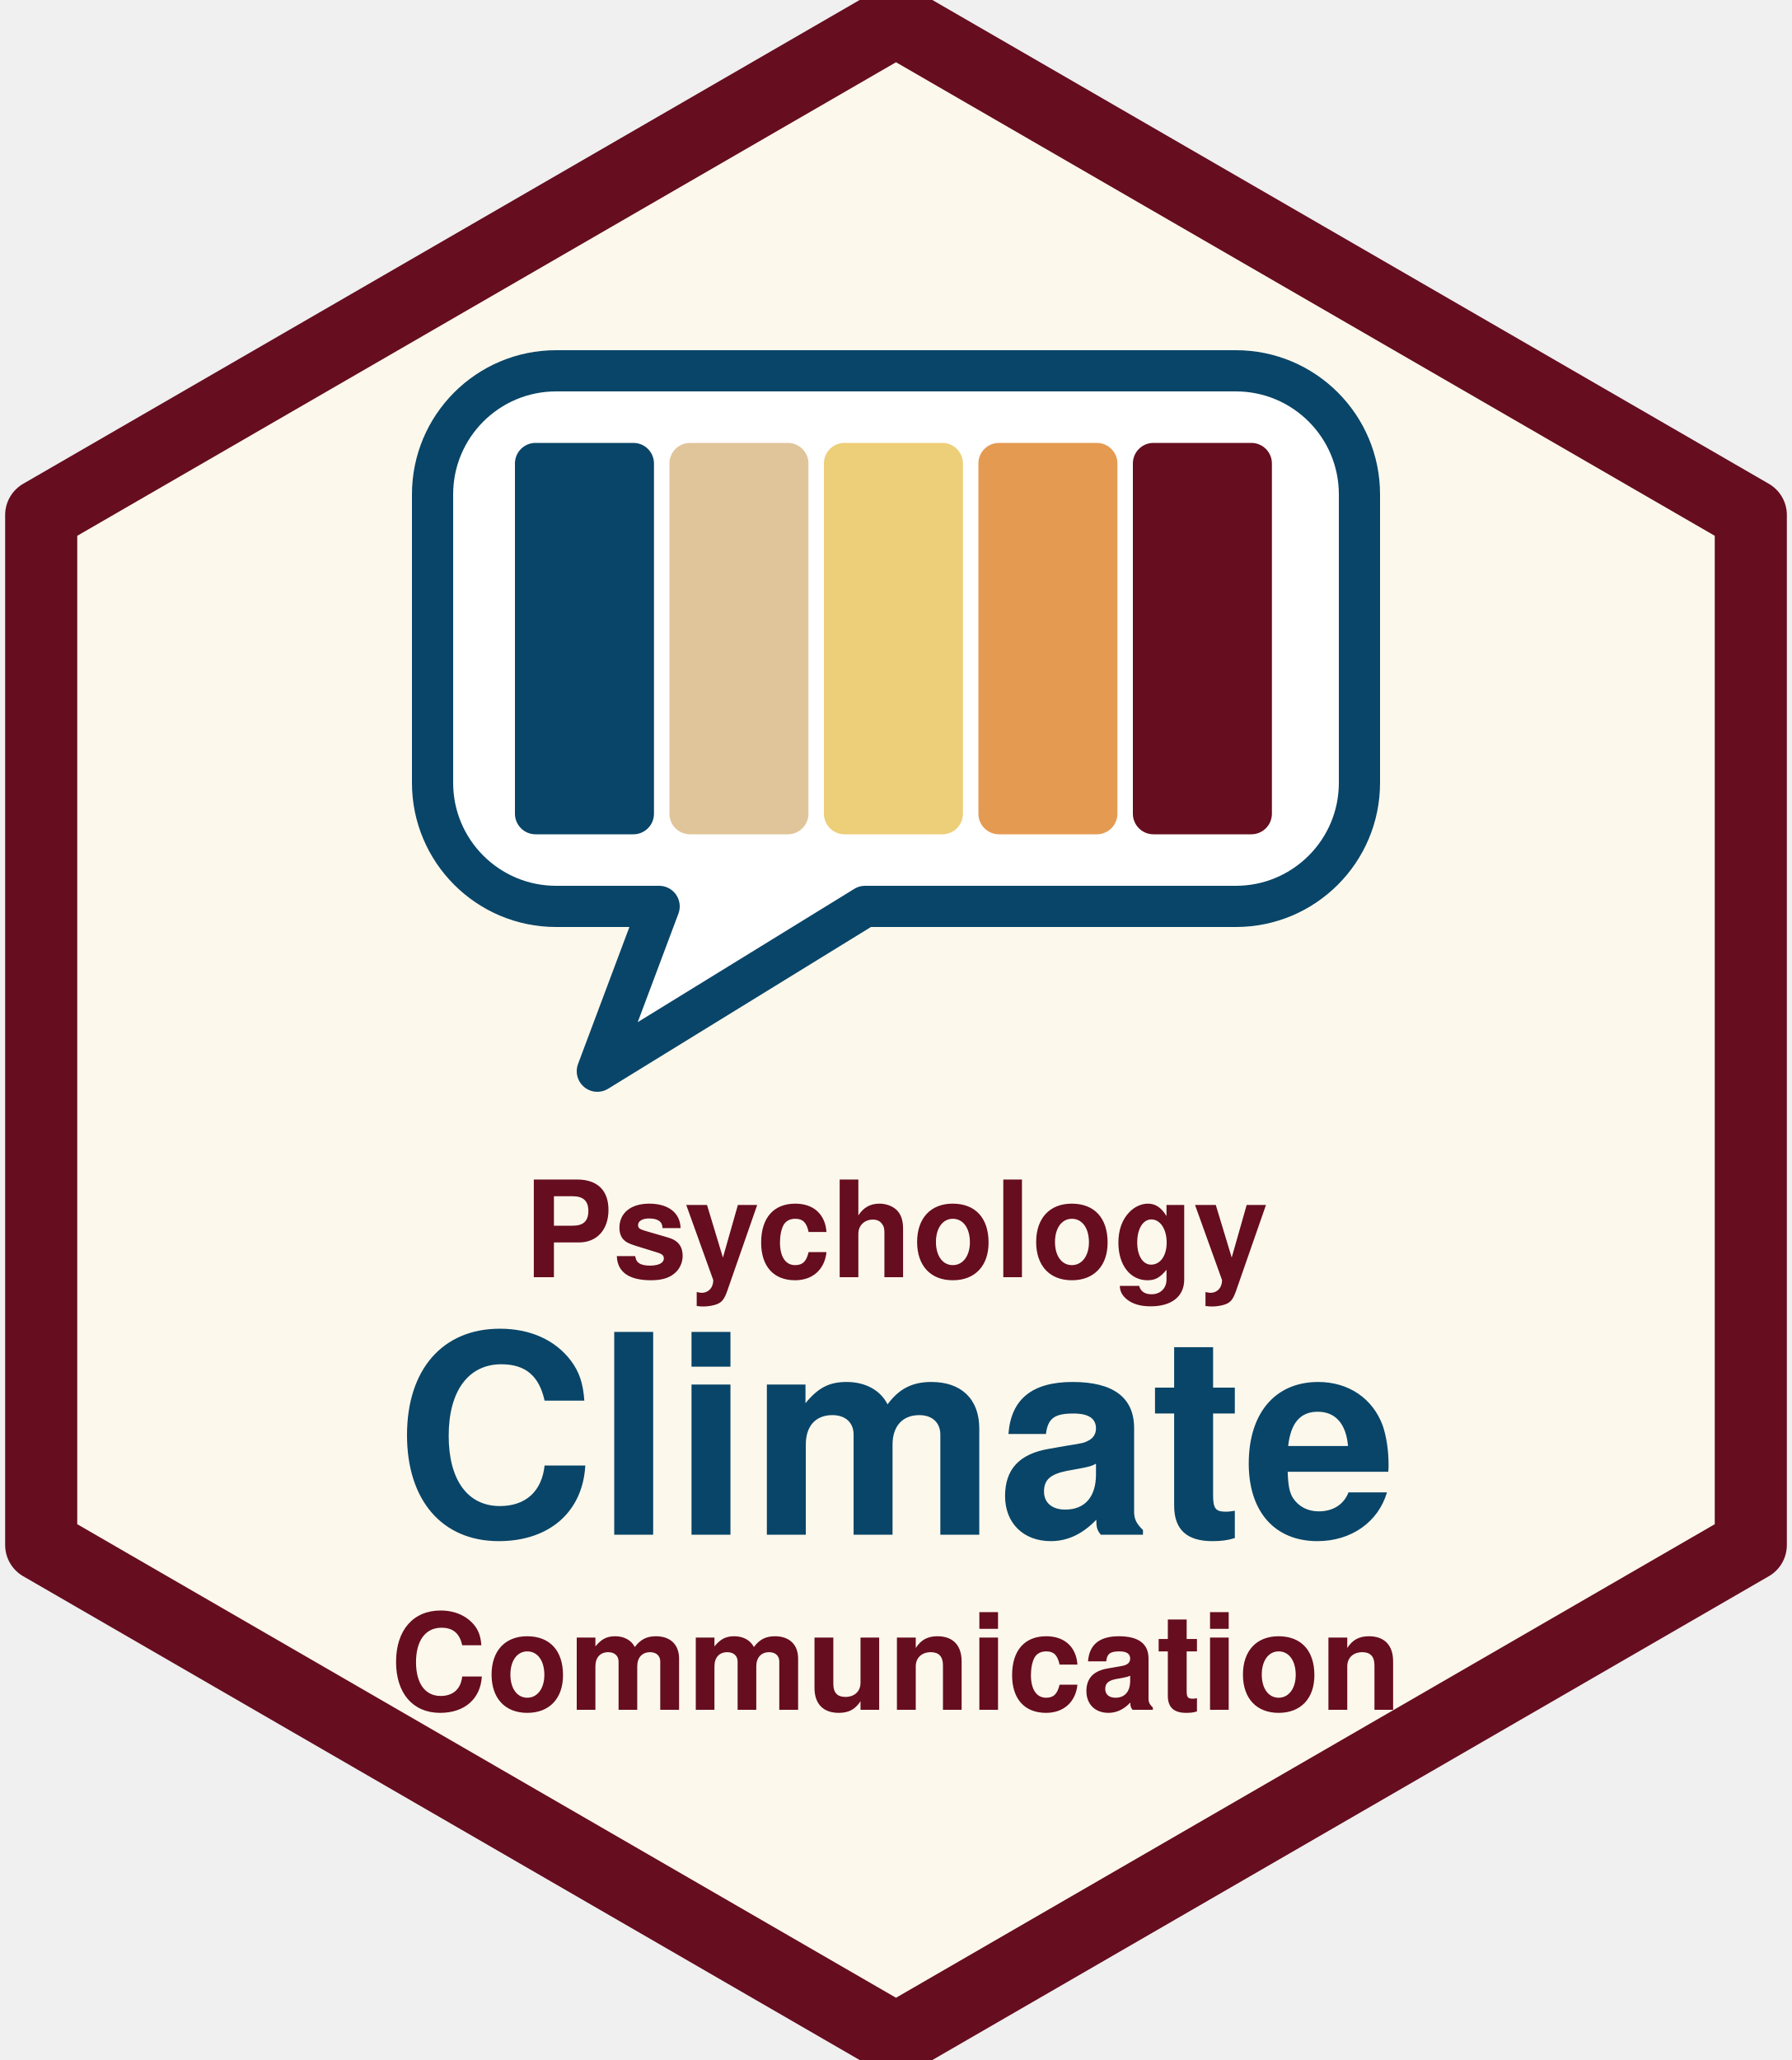
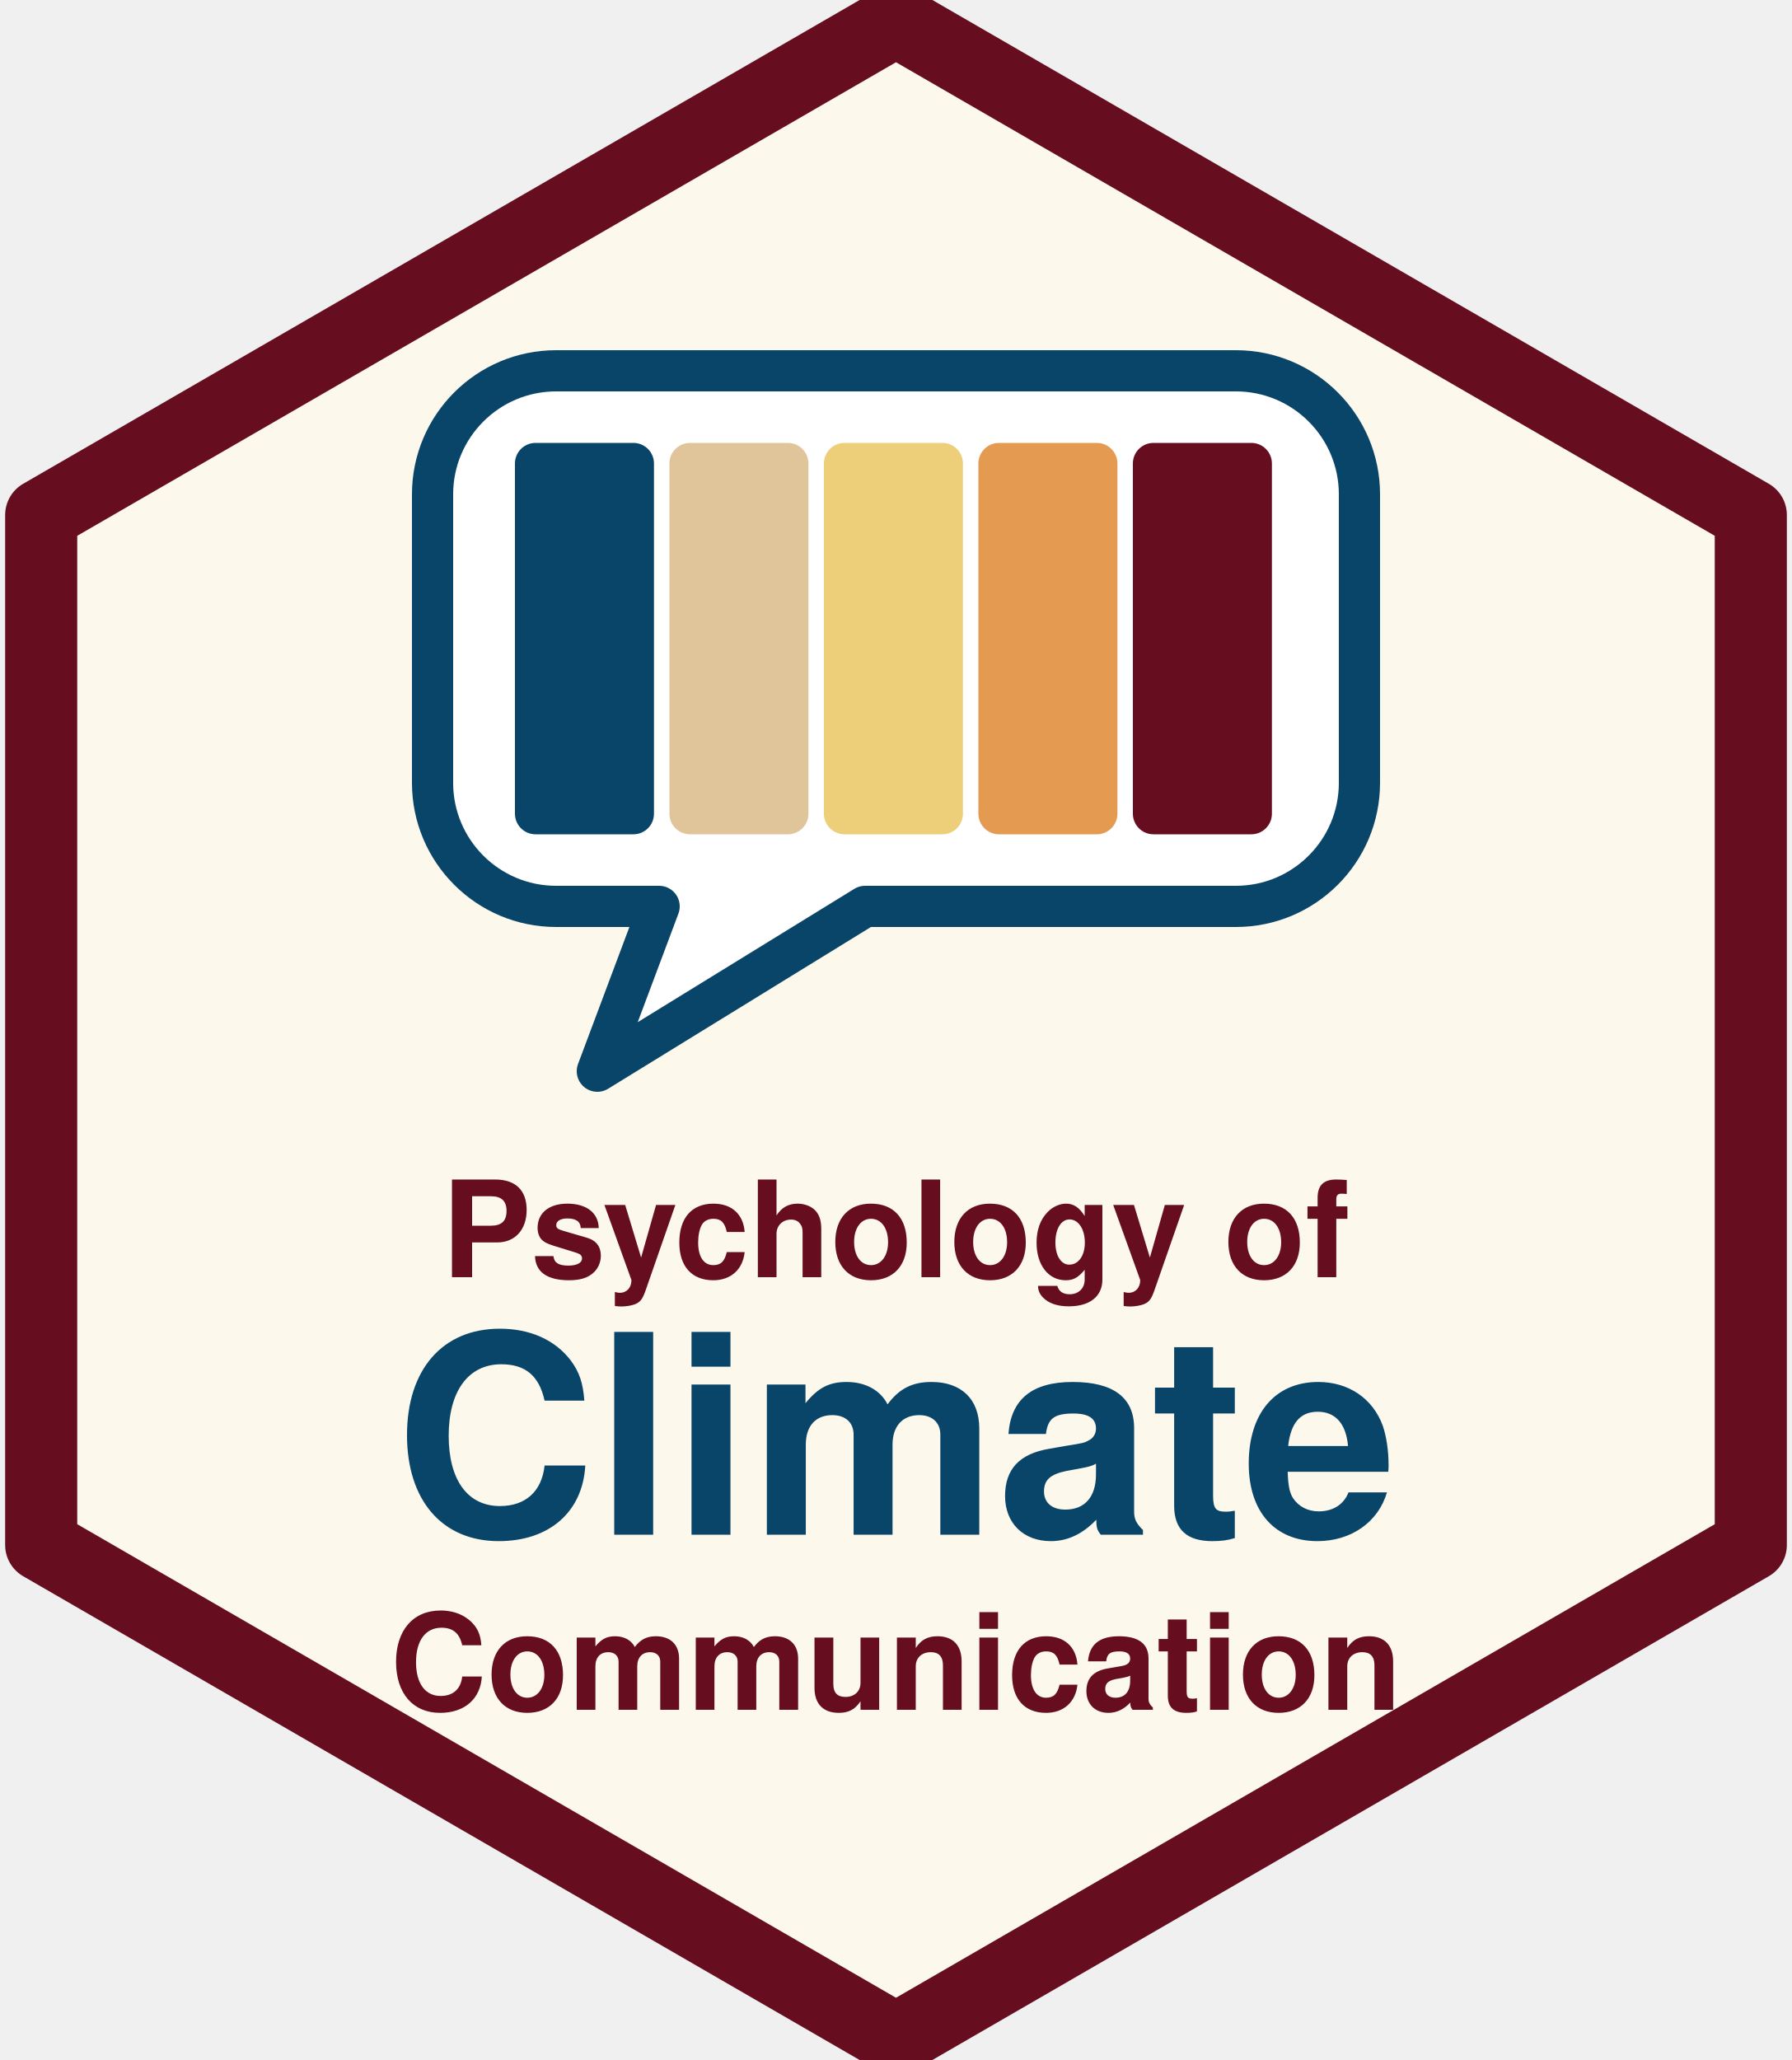
<svg xmlns="http://www.w3.org/2000/svg" viewBox="0 0 174 200" role="img" aria-label="Course hex logo: speech bubble with warming stripes">
  <polygon points="87,2 170,50 170,150 87,198 4,150 4,50" fill="#fdf8ec" stroke="#660d20" stroke-width="7" stroke-linejoin="round" />
  <path d="M 54 36 H 120 A 12 12 0 0 1 132 48 V 76 A 12 12 0 0 1 120 88 H 84 L 58 104 L 64 88 H 54 A 12 12 0 0 1 42 76 V 48 A 12 12 0 0 1 54 36 Z" fill="#ffffff" stroke="#094568" stroke-width="4" stroke-linejoin="round" />
  <rect x="50" y="43" width="13.5" height="38" rx="2" fill="#094568" />
  <rect x="65" y="43" width="13.5" height="38" rx="2" fill="#e1c59a" />
  <rect x="80" y="43" width="13.5" height="38" rx="2" fill="#edce79" />
  <rect x="95" y="43" width="13.5" height="38" rx="2" fill="#e59a52" />
  <rect x="110" y="43" width="13.5" height="38" rx="2" fill="#660d20" />
  <g font-family="Helvetica Neue, Helvetica, Arial, sans-serif" text-anchor="middle">
-     <text x="87" y="124" font-size="13" font-weight="600" fill="#660d20">Psychology</text>
+     <text x="87" y="124" font-size="13" font-weight="600" fill="#660d20">Psychology of</text>
    <text x="87" y="149" font-size="27" font-weight="700" fill="#094568">Climate</text>
    <text x="87" y="166" font-size="13" font-weight="600" fill="#660d20" textLength="96" lengthAdjust="spacingAndGlyphs">Communication</text>
  </g>
</svg>
